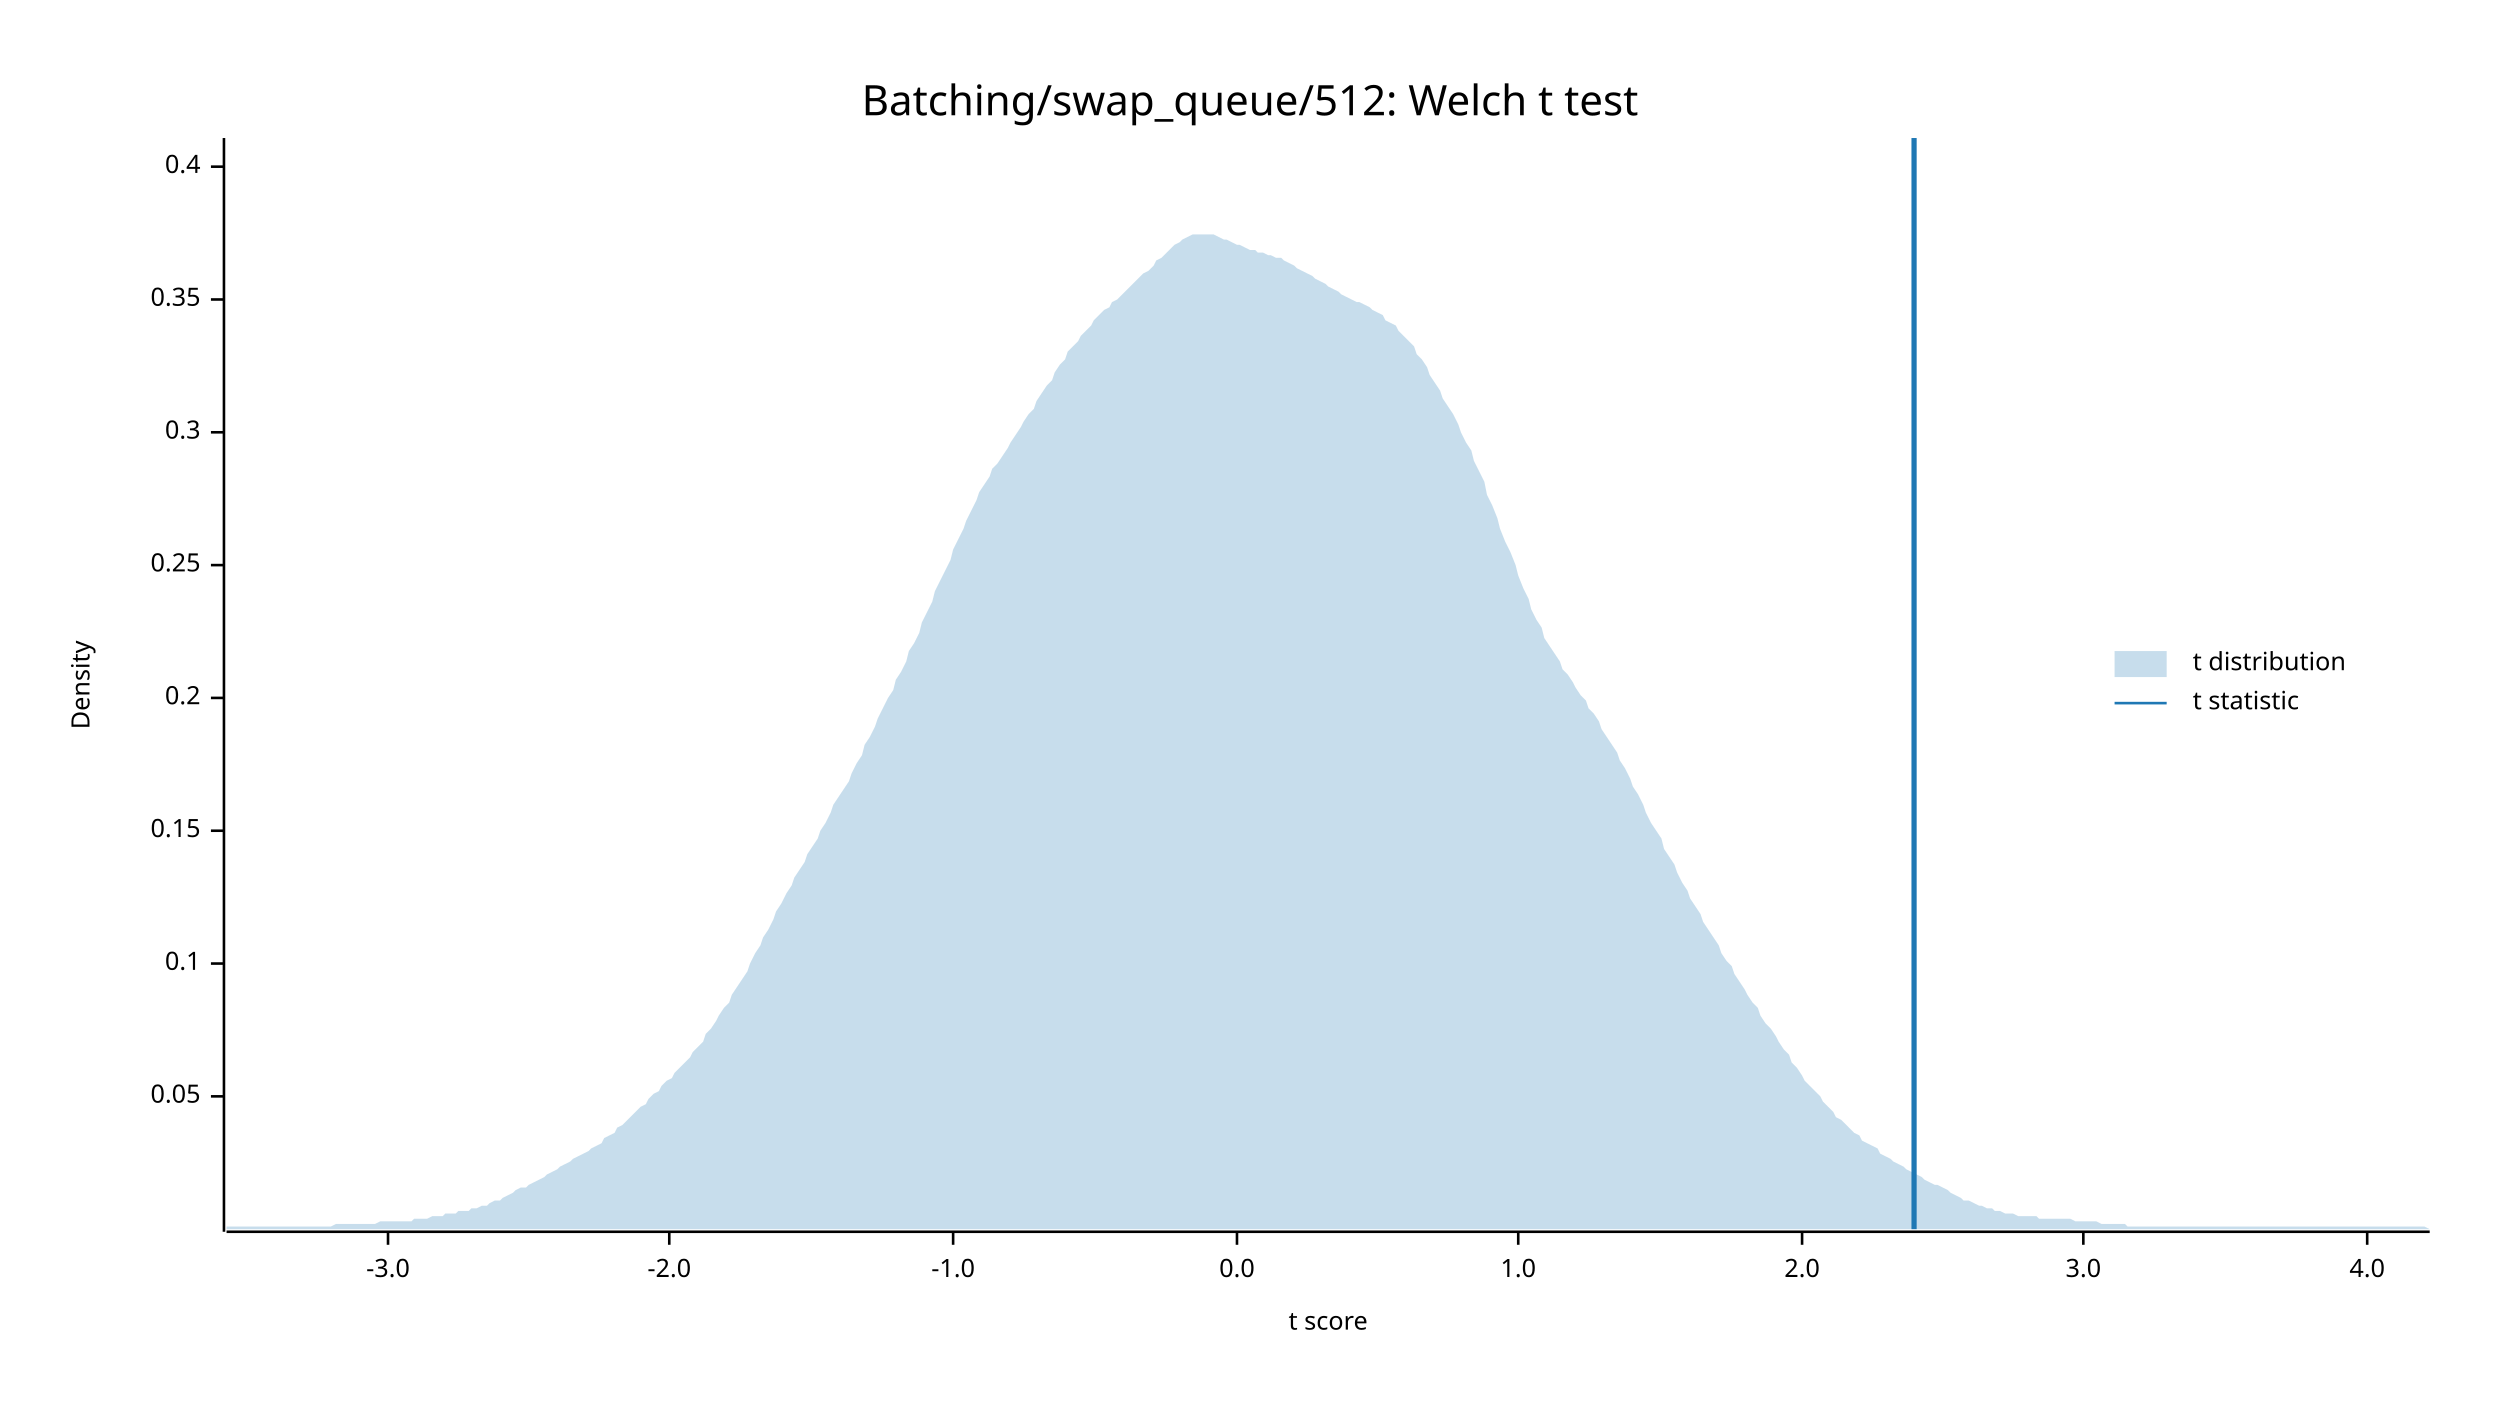
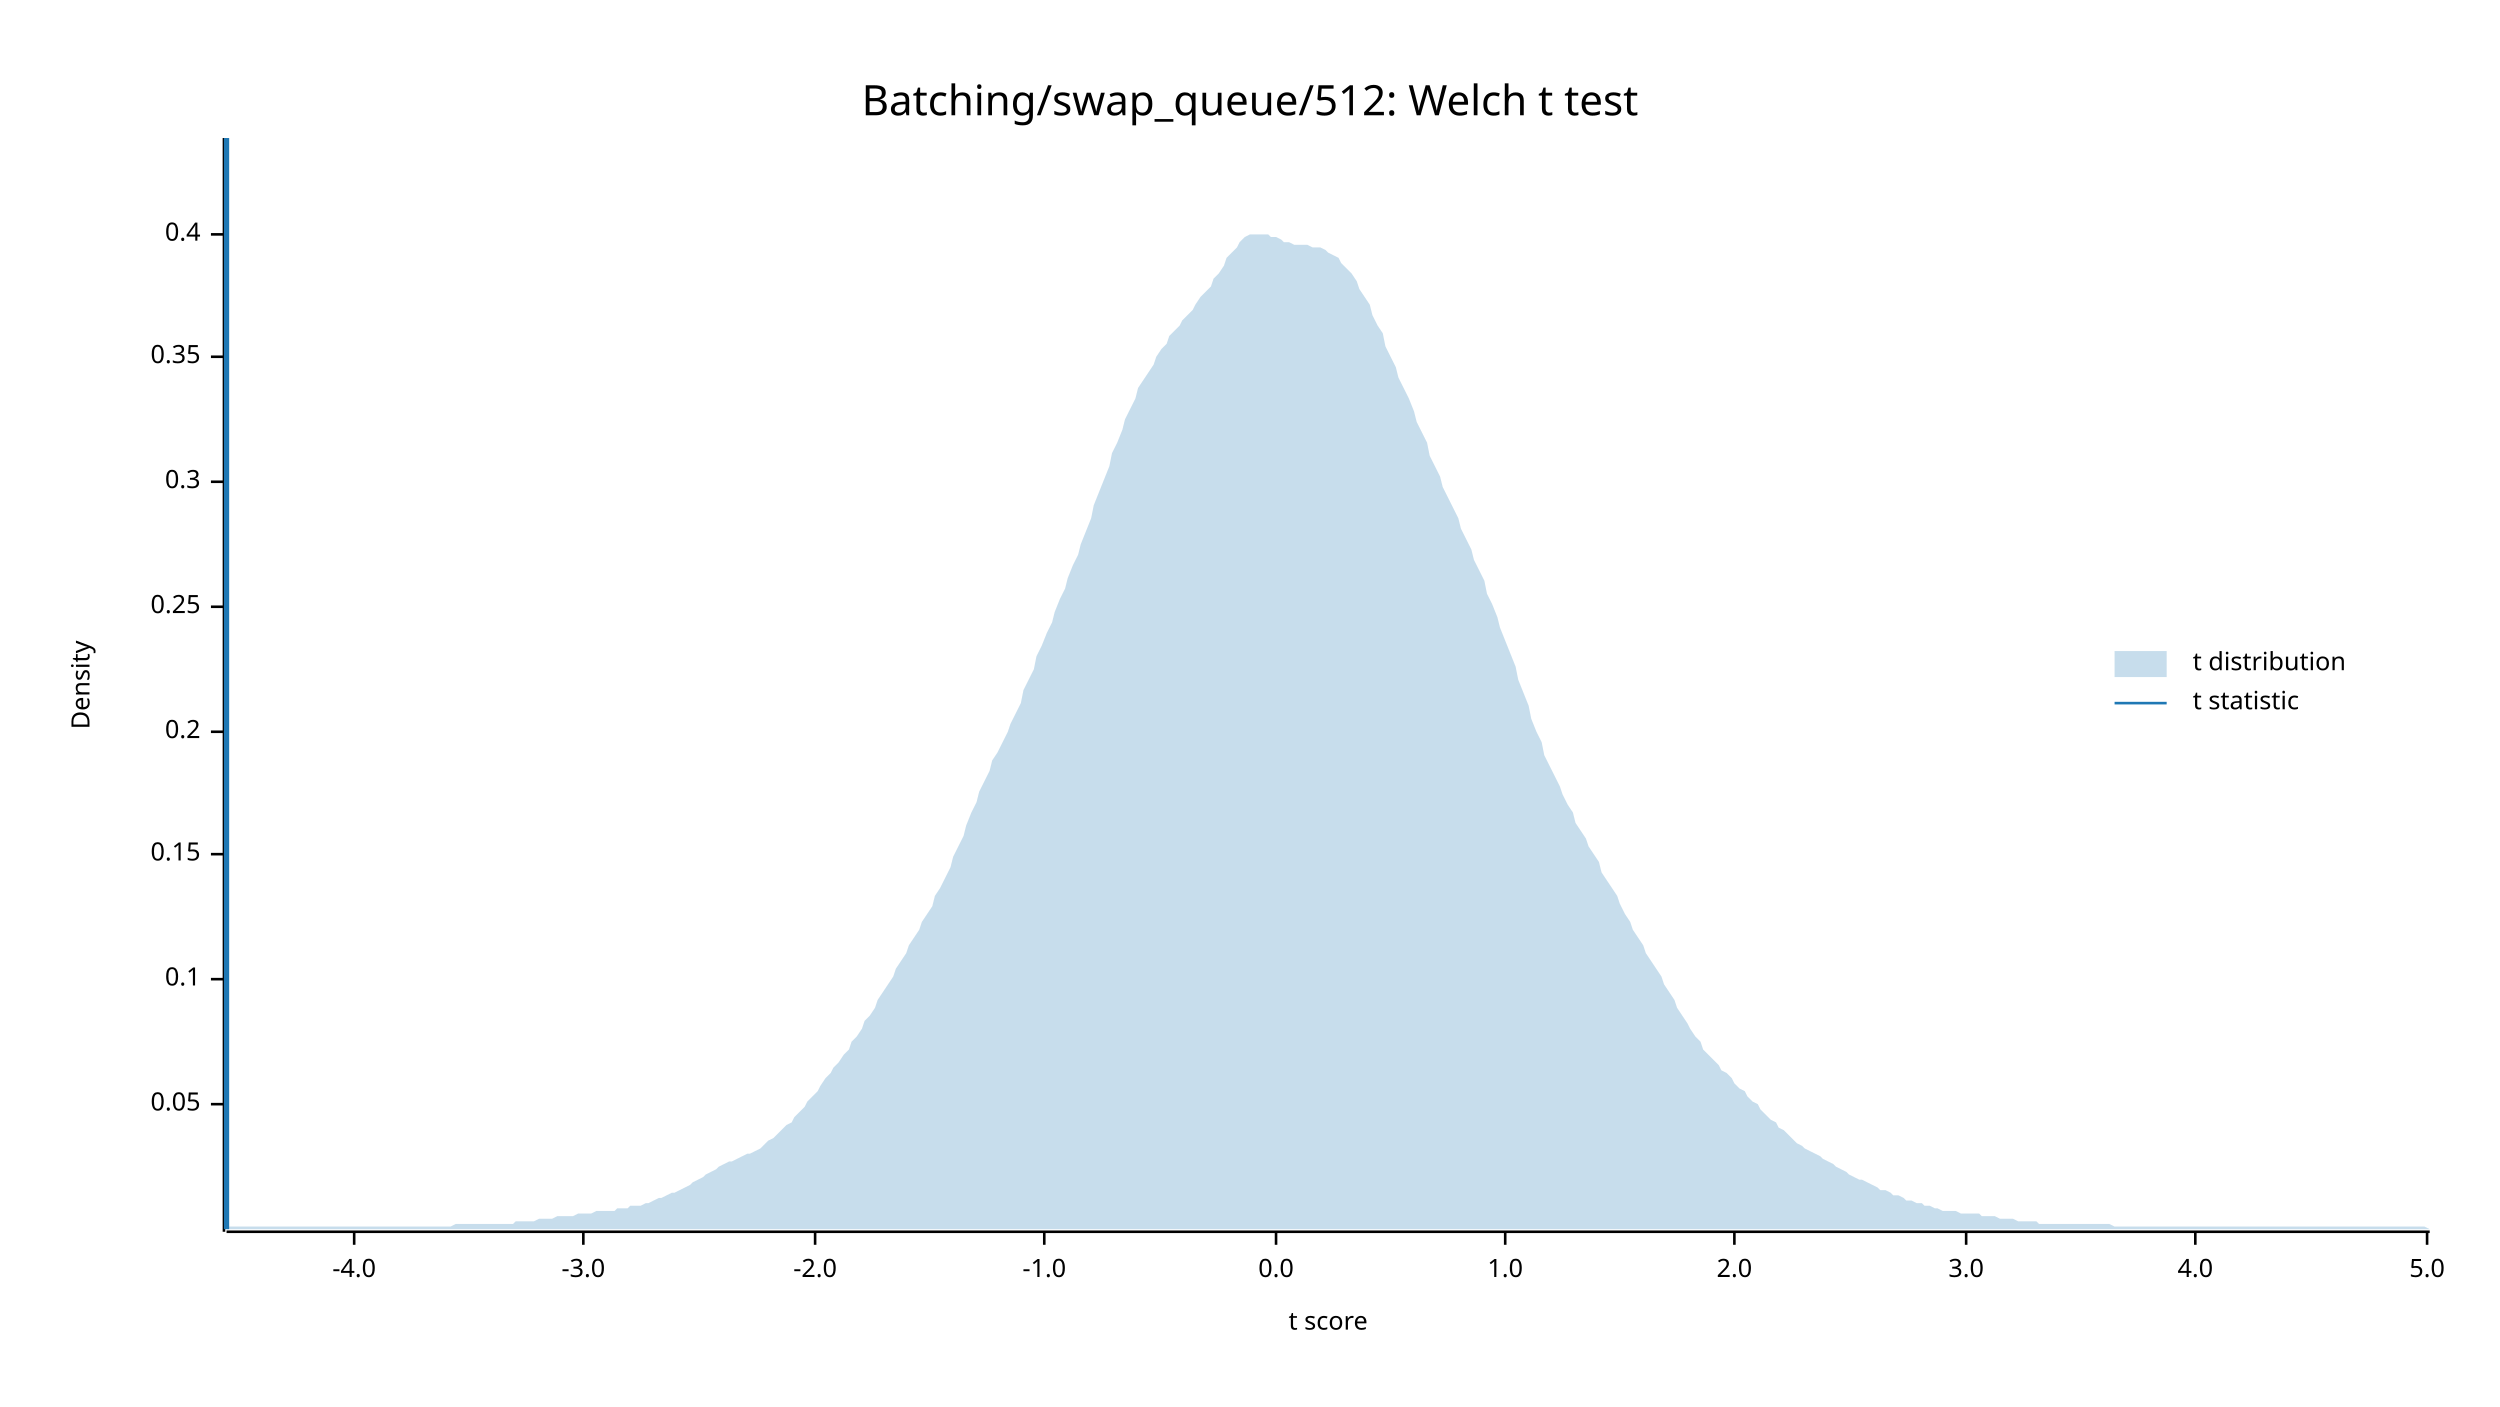
<svg xmlns="http://www.w3.org/2000/svg" width="960" height="540" viewBox="0 0 960 540">
  <text x="480" y="32" dy="0.76em" text-anchor="middle" font-family="sans-serif" font-size="16.129" opacity="1" fill="#000000">
Batching/swap_queue/512: Welch t test
</text>
  <text x="27" y="263" dy="0.76em" text-anchor="middle" font-family="sans-serif" font-size="9.677" opacity="1" fill="#000000" transform="rotate(270, 27, 263)">
Density
</text>
  <text x="510" y="513" dy="-0.5ex" text-anchor="middle" font-family="sans-serif" font-size="9.677" opacity="1" fill="#000000">
t score
</text>
  <polyline fill="none" opacity="1" stroke="#000000" stroke-width="1" points="86,53 86,473 " />
-   <text x="77" y="421" dy="0.5ex" text-anchor="end" font-family="sans-serif" font-size="9.677" opacity="1" fill="#000000">
+   <text x="77" y="424" dy="0.5ex" text-anchor="end" font-family="sans-serif" font-size="9.677" opacity="1" fill="#000000">
0.05
</text>
-   <polyline fill="none" opacity="1" stroke="#000000" stroke-width="1" points="81,421 86,421 " />
-   <text x="77" y="370" dy="0.5ex" text-anchor="end" font-family="sans-serif" font-size="9.677" opacity="1" fill="#000000">
+   <polyline fill="none" opacity="1" stroke="#000000" stroke-width="1" points="81,424 86,424 " />
+   <text x="77" y="376" dy="0.5ex" text-anchor="end" font-family="sans-serif" font-size="9.677" opacity="1" fill="#000000">
0.1
</text>
-   <polyline fill="none" opacity="1" stroke="#000000" stroke-width="1" points="81,370 86,370 " />
-   <text x="77" y="319" dy="0.5ex" text-anchor="end" font-family="sans-serif" font-size="9.677" opacity="1" fill="#000000">
+   <polyline fill="none" opacity="1" stroke="#000000" stroke-width="1" points="81,376 86,376 " />
+   <text x="77" y="328" dy="0.5ex" text-anchor="end" font-family="sans-serif" font-size="9.677" opacity="1" fill="#000000">
0.15
</text>
-   <polyline fill="none" opacity="1" stroke="#000000" stroke-width="1" points="81,319 86,319 " />
-   <text x="77" y="268" dy="0.5ex" text-anchor="end" font-family="sans-serif" font-size="9.677" opacity="1" fill="#000000">
+   <polyline fill="none" opacity="1" stroke="#000000" stroke-width="1" points="81,328 86,328 " />
+   <text x="77" y="281" dy="0.5ex" text-anchor="end" font-family="sans-serif" font-size="9.677" opacity="1" fill="#000000">
0.2
</text>
-   <polyline fill="none" opacity="1" stroke="#000000" stroke-width="1" points="81,268 86,268 " />
-   <text x="77" y="217" dy="0.5ex" text-anchor="end" font-family="sans-serif" font-size="9.677" opacity="1" fill="#000000">
+   <polyline fill="none" opacity="1" stroke="#000000" stroke-width="1" points="81,281 86,281 " />
+   <text x="77" y="233" dy="0.5ex" text-anchor="end" font-family="sans-serif" font-size="9.677" opacity="1" fill="#000000">
0.25
</text>
-   <polyline fill="none" opacity="1" stroke="#000000" stroke-width="1" points="81,217 86,217 " />
-   <text x="77" y="166" dy="0.5ex" text-anchor="end" font-family="sans-serif" font-size="9.677" opacity="1" fill="#000000">
+   <polyline fill="none" opacity="1" stroke="#000000" stroke-width="1" points="81,233 86,233 " />
+   <text x="77" y="185" dy="0.5ex" text-anchor="end" font-family="sans-serif" font-size="9.677" opacity="1" fill="#000000">
0.3
</text>
-   <polyline fill="none" opacity="1" stroke="#000000" stroke-width="1" points="81,166 86,166 " />
-   <text x="77" y="115" dy="0.5ex" text-anchor="end" font-family="sans-serif" font-size="9.677" opacity="1" fill="#000000">
+   <polyline fill="none" opacity="1" stroke="#000000" stroke-width="1" points="81,185 86,185 " />
+   <text x="77" y="137" dy="0.5ex" text-anchor="end" font-family="sans-serif" font-size="9.677" opacity="1" fill="#000000">
0.35
</text>
-   <polyline fill="none" opacity="1" stroke="#000000" stroke-width="1" points="81,115 86,115 " />
-   <text x="77" y="64" dy="0.5ex" text-anchor="end" font-family="sans-serif" font-size="9.677" opacity="1" fill="#000000">
+   <polyline fill="none" opacity="1" stroke="#000000" stroke-width="1" points="81,137 86,137 " />
+   <text x="77" y="90" dy="0.5ex" text-anchor="end" font-family="sans-serif" font-size="9.677" opacity="1" fill="#000000">
0.4
</text>
-   <polyline fill="none" opacity="1" stroke="#000000" stroke-width="1" points="81,64 86,64 " />
+   <polyline fill="none" opacity="1" stroke="#000000" stroke-width="1" points="81,90 86,90 " />
  <polyline fill="none" opacity="1" stroke="#000000" stroke-width="1" points="87,473 933,473 " />
-   <text x="149" y="483" dy="0.76em" text-anchor="middle" font-family="sans-serif" font-size="9.677" opacity="1" fill="#000000">
+   <text x="136" y="483" dy="0.76em" text-anchor="middle" font-family="sans-serif" font-size="9.677" opacity="1" fill="#000000">
+ -4.0
+ </text>
+   <polyline fill="none" opacity="1" stroke="#000000" stroke-width="1" points="136,473 136,478 " />
+   <text x="224" y="483" dy="0.76em" text-anchor="middle" font-family="sans-serif" font-size="9.677" opacity="1" fill="#000000">
-3.0
</text>
-   <polyline fill="none" opacity="1" stroke="#000000" stroke-width="1" points="149,473 149,478 " />
-   <text x="257" y="483" dy="0.76em" text-anchor="middle" font-family="sans-serif" font-size="9.677" opacity="1" fill="#000000">
+   <polyline fill="none" opacity="1" stroke="#000000" stroke-width="1" points="224,473 224,478 " />
+   <text x="313" y="483" dy="0.76em" text-anchor="middle" font-family="sans-serif" font-size="9.677" opacity="1" fill="#000000">
-2.0
</text>
-   <polyline fill="none" opacity="1" stroke="#000000" stroke-width="1" points="257,473 257,478 " />
-   <text x="366" y="483" dy="0.76em" text-anchor="middle" font-family="sans-serif" font-size="9.677" opacity="1" fill="#000000">
+   <polyline fill="none" opacity="1" stroke="#000000" stroke-width="1" points="313,473 313,478 " />
+   <text x="401" y="483" dy="0.76em" text-anchor="middle" font-family="sans-serif" font-size="9.677" opacity="1" fill="#000000">
-1.0
</text>
-   <polyline fill="none" opacity="1" stroke="#000000" stroke-width="1" points="366,473 366,478 " />
-   <text x="475" y="483" dy="0.76em" text-anchor="middle" font-family="sans-serif" font-size="9.677" opacity="1" fill="#000000">
+   <polyline fill="none" opacity="1" stroke="#000000" stroke-width="1" points="401,473 401,478 " />
+   <text x="490" y="483" dy="0.76em" text-anchor="middle" font-family="sans-serif" font-size="9.677" opacity="1" fill="#000000">
0.0
</text>
-   <polyline fill="none" opacity="1" stroke="#000000" stroke-width="1" points="475,473 475,478 " />
-   <text x="583" y="483" dy="0.76em" text-anchor="middle" font-family="sans-serif" font-size="9.677" opacity="1" fill="#000000">
+   <polyline fill="none" opacity="1" stroke="#000000" stroke-width="1" points="490,473 490,478 " />
+   <text x="578" y="483" dy="0.76em" text-anchor="middle" font-family="sans-serif" font-size="9.677" opacity="1" fill="#000000">
1.0
</text>
-   <polyline fill="none" opacity="1" stroke="#000000" stroke-width="1" points="583,473 583,478 " />
-   <text x="692" y="483" dy="0.76em" text-anchor="middle" font-family="sans-serif" font-size="9.677" opacity="1" fill="#000000">
+   <polyline fill="none" opacity="1" stroke="#000000" stroke-width="1" points="578,473 578,478 " />
+   <text x="666" y="483" dy="0.76em" text-anchor="middle" font-family="sans-serif" font-size="9.677" opacity="1" fill="#000000">
2.0
</text>
-   <polyline fill="none" opacity="1" stroke="#000000" stroke-width="1" points="692,473 692,478 " />
-   <text x="800" y="483" dy="0.76em" text-anchor="middle" font-family="sans-serif" font-size="9.677" opacity="1" fill="#000000">
+   <polyline fill="none" opacity="1" stroke="#000000" stroke-width="1" points="666,473 666,478 " />
+   <text x="755" y="483" dy="0.76em" text-anchor="middle" font-family="sans-serif" font-size="9.677" opacity="1" fill="#000000">
3.0
</text>
-   <polyline fill="none" opacity="1" stroke="#000000" stroke-width="1" points="800,473 800,478 " />
-   <text x="909" y="483" dy="0.76em" text-anchor="middle" font-family="sans-serif" font-size="9.677" opacity="1" fill="#000000">
+   <polyline fill="none" opacity="1" stroke="#000000" stroke-width="1" points="755,473 755,478 " />
+   <text x="843" y="483" dy="0.76em" text-anchor="middle" font-family="sans-serif" font-size="9.677" opacity="1" fill="#000000">
4.0
</text>
-   <polyline fill="none" opacity="1" stroke="#000000" stroke-width="1" points="909,473 909,478 " />
-   <polygon opacity="0.25" fill="#1F78B4" points="87,471 88,471 90,471 92,471 93,471 95,471 97,471 98,471 100,471 102,471 103,471 105,471 107,471 109,471 110,471 112,471 114,471 115,471 117,471 119,471 120,471 122,471 124,471 125,471 127,471 129,470 131,470 132,470 134,470 136,470 137,470 139,470 141,470 142,470 144,470 146,469 148,469 149,469 151,469 153,469 154,469 156,469 158,469 159,468 161,468 163,468 164,468 166,467 168,467 170,467 171,466 173,466 175,466 176,465 178,465 180,465 181,464 183,464 185,463 187,463 188,462 190,461 192,461 193,460 195,459 197,458 198,457 200,456 202,456 203,455 205,454 207,453 209,452 210,451 212,450 214,449 215,448 217,447 219,446 220,445 222,444 224,443 226,442 227,441 229,440 231,439 232,437 234,436 236,435 237,433 239,432 241,430 242,429 244,427 246,425 248,424 249,422 251,420 253,419 254,417 256,415 258,414 259,412 261,410 263,408 265,406 266,404 268,402 270,400 271,397 273,395 275,392 276,390 278,387 280,385 281,382 283,379 285,376 287,373 288,370 290,366 292,363 293,360 295,357 297,353 298,350 300,347 302,343 304,340 305,337 307,334 309,331 310,328 312,325 314,322 315,319 317,316 319,312 320,309 322,306 324,303 326,300 327,297 329,293 331,290 332,286 334,283 336,279 337,276 339,272 341,268 343,265 344,261 346,258 348,254 349,250 351,247 353,243 354,239 356,235 358,231 359,227 361,223 363,219 365,215 366,211 368,207 370,203 371,200 373,196 375,192 376,189 378,186 380,183 381,180 383,178 385,175 387,172 388,170 390,167 392,164 393,162 395,159 397,157 398,154 400,151 402,148 404,146 405,143 407,140 409,138 410,135 412,133 414,131 415,129 417,127 419,125 420,123 422,121 424,119 426,118 427,116 429,115 431,113 432,112 434,110 436,108 437,107 439,105 441,104 443,102 444,100 446,99 448,97 449,96 451,94 453,93 454,92 456,91 458,90 459,90 461,90 463,90 465,90 466,90 468,91 470,92 471,92 473,93 475,94 476,94 478,95 480,96 482,96 483,97 485,97 487,98 488,98 490,99 492,99 493,100 495,101 497,102 498,103 500,104 502,105 504,106 505,107 507,108 509,109 510,110 512,111 514,112 515,113 517,114 519,115 521,116 522,116 524,117 526,118 527,119 529,120 531,121 532,123 534,124 536,125 537,127 539,129 541,131 543,133 544,136 546,138 548,141 549,144 551,147 553,150 554,153 556,156 558,159 560,163 561,166 563,170 565,173 566,177 568,181 570,185 571,190 573,194 575,199 576,203 578,208 580,212 582,217 583,221 585,226 587,230 588,234 590,238 592,241 593,245 595,248 597,251 599,254 600,257 602,259 604,262 605,264 607,267 609,269 610,272 612,274 614,277 615,280 617,283 619,286 621,289 622,292 624,295 626,299 627,302 629,305 631,309 632,312 634,316 636,319 638,322 639,326 641,329 643,332 644,335 646,339 648,342 649,345 651,348 653,351 654,354 656,357 658,360 660,363 661,366 663,369 665,371 666,374 668,377 670,380 671,382 673,385 675,387 676,390 678,393 680,395 682,398 683,400 685,403 687,405 688,408 690,410 692,413 693,415 695,417 697,419 699,421 700,423 702,425 704,427 705,429 707,430 709,432 710,433 712,435 714,436 715,438 717,439 719,440 721,441 722,443 724,444 726,445 727,446 729,447 731,448 732,449 734,450 736,451 738,452 739,453 741,454 743,455 744,455 746,456 748,457 749,458 751,459 753,460 754,461 756,461 758,462 760,463 761,463 763,464 765,464 766,465 768,465 770,466 771,466 773,466 775,467 777,467 778,467 780,467 782,467 783,468 785,468 787,468 788,468 790,468 792,468 793,468 795,468 797,469 799,469 800,469 802,469 804,469 805,469 807,470 809,470 810,470 812,470 814,470 816,470 817,471 819,471 821,471 822,471 824,471 826,471 827,471 829,471 831,471 832,471 834,471 836,471 838,471 839,471 841,471 843,471 844,471 846,471 848,471 849,471 851,471 853,471 855,471 856,471 858,471 860,471 861,471 863,471 865,471 866,471 868,471 870,471 871,471 873,471 875,471 877,471 878,471 880,471 882,471 883,471 885,471 887,471 888,471 890,471 892,471 894,471 895,471 897,471 899,471 900,471 902,471 904,471 905,471 907,471 909,471 910,471 912,471 914,471 916,471 917,471 919,471 921,471 922,471 924,471 926,471 927,471 929,471 931,471 933,472 933,472 87,472 " />
-   <polyline fill="none" opacity="1" stroke="#1F78B4" stroke-width="2" points="735,472 735,53 " />
+   <polyline fill="none" opacity="1" stroke="#000000" stroke-width="1" points="843,473 843,478 " />
+   <text x="932" y="483" dy="0.76em" text-anchor="middle" font-family="sans-serif" font-size="9.677" opacity="1" fill="#000000">
+ 5.0
+ </text>
+   <polyline fill="none" opacity="1" stroke="#000000" stroke-width="1" points="932,473 932,478 " />
+   <polygon opacity="0.25" fill="#1F78B4" points="87,472 88,471 90,471 92,471 93,471 95,471 97,471 98,471 100,471 102,471 103,471 105,471 107,471 109,471 110,471 112,471 114,471 115,471 117,471 119,471 120,471 122,471 124,471 125,471 127,471 129,471 131,471 132,471 134,471 136,471 137,471 139,471 141,471 142,471 144,471 146,471 148,471 149,471 151,471 153,471 154,471 156,471 158,471 159,471 161,471 163,471 164,471 166,471 168,471 170,471 171,471 173,471 175,470 176,470 178,470 180,470 181,470 183,470 185,470 187,470 188,470 190,470 192,470 193,470 195,470 197,470 198,469 200,469 202,469 203,469 205,469 207,468 209,468 210,468 212,468 214,467 215,467 217,467 219,467 220,467 222,466 224,466 226,466 227,466 229,465 231,465 232,465 234,465 236,465 237,464 239,464 241,464 242,463 244,463 246,463 248,462 249,462 251,461 253,460 254,460 256,459 258,458 259,458 261,457 263,456 265,455 266,454 268,453 270,452 271,451 273,450 275,449 276,448 278,447 280,446 281,446 283,445 285,444 287,443 288,443 290,442 292,441 293,440 295,438 297,437 298,436 300,434 302,432 304,431 305,429 307,427 309,425 310,423 312,421 314,419 315,417 317,414 319,412 320,410 322,408 324,405 326,403 327,400 329,398 331,395 332,392 334,390 336,387 337,384 339,381 341,378 343,375 344,372 346,369 348,366 349,363 351,360 353,357 354,354 356,351 358,348 359,344 361,341 363,337 365,333 366,329 368,325 370,321 371,317 373,312 375,308 376,304 378,300 380,296 381,292 383,289 385,285 387,281 388,278 390,274 392,270 393,265 395,261 397,257 398,252 400,248 402,243 404,239 405,235 407,230 409,226 410,222 412,217 414,213 415,209 417,204 419,199 420,194 422,189 424,184 426,179 427,174 429,170 431,165 432,161 434,157 436,153 437,149 439,146 441,143 443,140 444,137 446,134 448,132 449,129 451,127 453,125 454,123 456,121 458,119 459,117 461,114 463,112 465,110 466,107 468,105 470,102 471,99 473,97 475,95 476,93 478,91 480,90 482,90 483,90 485,90 487,90 488,91 490,91 492,92 493,93 495,93 497,94 498,94 500,94 502,94 504,95 505,95 507,95 509,96 510,97 512,98 514,99 515,101 517,103 519,105 521,108 522,111 524,114 526,117 527,121 529,125 531,128 532,133 534,137 536,141 537,145 539,149 541,153 543,158 544,162 546,166 548,170 549,175 551,179 553,183 554,187 556,191 558,195 560,199 561,203 563,207 565,211 566,215 568,219 570,223 571,228 573,232 575,237 576,241 578,246 580,251 582,256 583,261 585,266 587,271 588,276 590,281 592,285 593,290 595,294 597,298 599,302 600,305 602,309 604,312 605,316 607,319 609,322 610,325 612,328 614,331 615,335 617,338 619,341 621,344 622,347 624,351 626,354 627,357 629,360 631,363 632,366 634,369 636,372 638,375 639,378 641,381 643,384 644,387 646,390 648,393 649,395 651,398 653,400 654,403 656,405 658,407 660,409 661,411 663,412 665,414 666,416 668,418 670,419 671,421 673,423 675,424 676,426 678,428 680,430 682,431 683,433 685,434 687,436 688,437 690,439 692,440 693,441 695,442 697,443 699,444 700,445 702,446 704,447 705,448 707,449 709,450 710,451 712,452 714,453 715,453 717,454 719,455 721,456 722,457 724,457 726,458 727,459 729,459 731,460 732,461 734,461 736,462 738,462 739,463 741,463 743,464 744,464 746,465 748,465 749,465 751,465 753,466 754,466 756,466 758,466 760,466 761,467 763,467 765,467 766,467 768,468 770,468 771,468 773,468 775,469 777,469 778,469 780,469 782,469 783,470 785,470 787,470 788,470 790,470 792,470 793,470 795,470 797,470 799,470 800,470 802,470 804,470 805,470 807,470 809,470 810,470 812,471 814,471 816,471 817,471 819,471 821,471 822,471 824,471 826,471 827,471 829,471 831,471 832,471 834,471 836,471 838,471 839,471 841,471 843,471 844,471 846,471 848,471 849,471 851,471 853,471 855,471 856,471 858,471 860,471 861,471 863,471 865,471 866,471 868,471 870,471 871,471 873,471 875,471 877,471 878,471 880,471 882,471 883,471 885,471 887,471 888,471 890,471 892,471 894,471 895,471 897,471 899,471 900,471 902,471 904,471 905,471 907,471 909,471 910,471 912,471 914,471 916,471 917,471 919,471 921,471 922,471 924,471 926,471 927,471 929,471 931,471 933,472 933,472 87,472 " />
+   <polyline fill="none" opacity="1" stroke="#1F78B4" stroke-width="2" points="87,472 87,53 " />
  <text x="842" y="250" dy="0.76em" text-anchor="start" font-family="sans-serif" font-size="9.677" opacity="1" fill="#000000">
t distribution
</text>
  <text x="842" y="265" dy="0.76em" text-anchor="start" font-family="sans-serif" font-size="9.677" opacity="1" fill="#000000">
t statistic
</text>
  <rect x="812" y="250" width="20" height="10" opacity="0.25" fill="#1F78B4" stroke="none" />
  <polyline fill="none" opacity="1" stroke="#1F78B4" stroke-width="1" points="812,270 832,270 " />
</svg>
